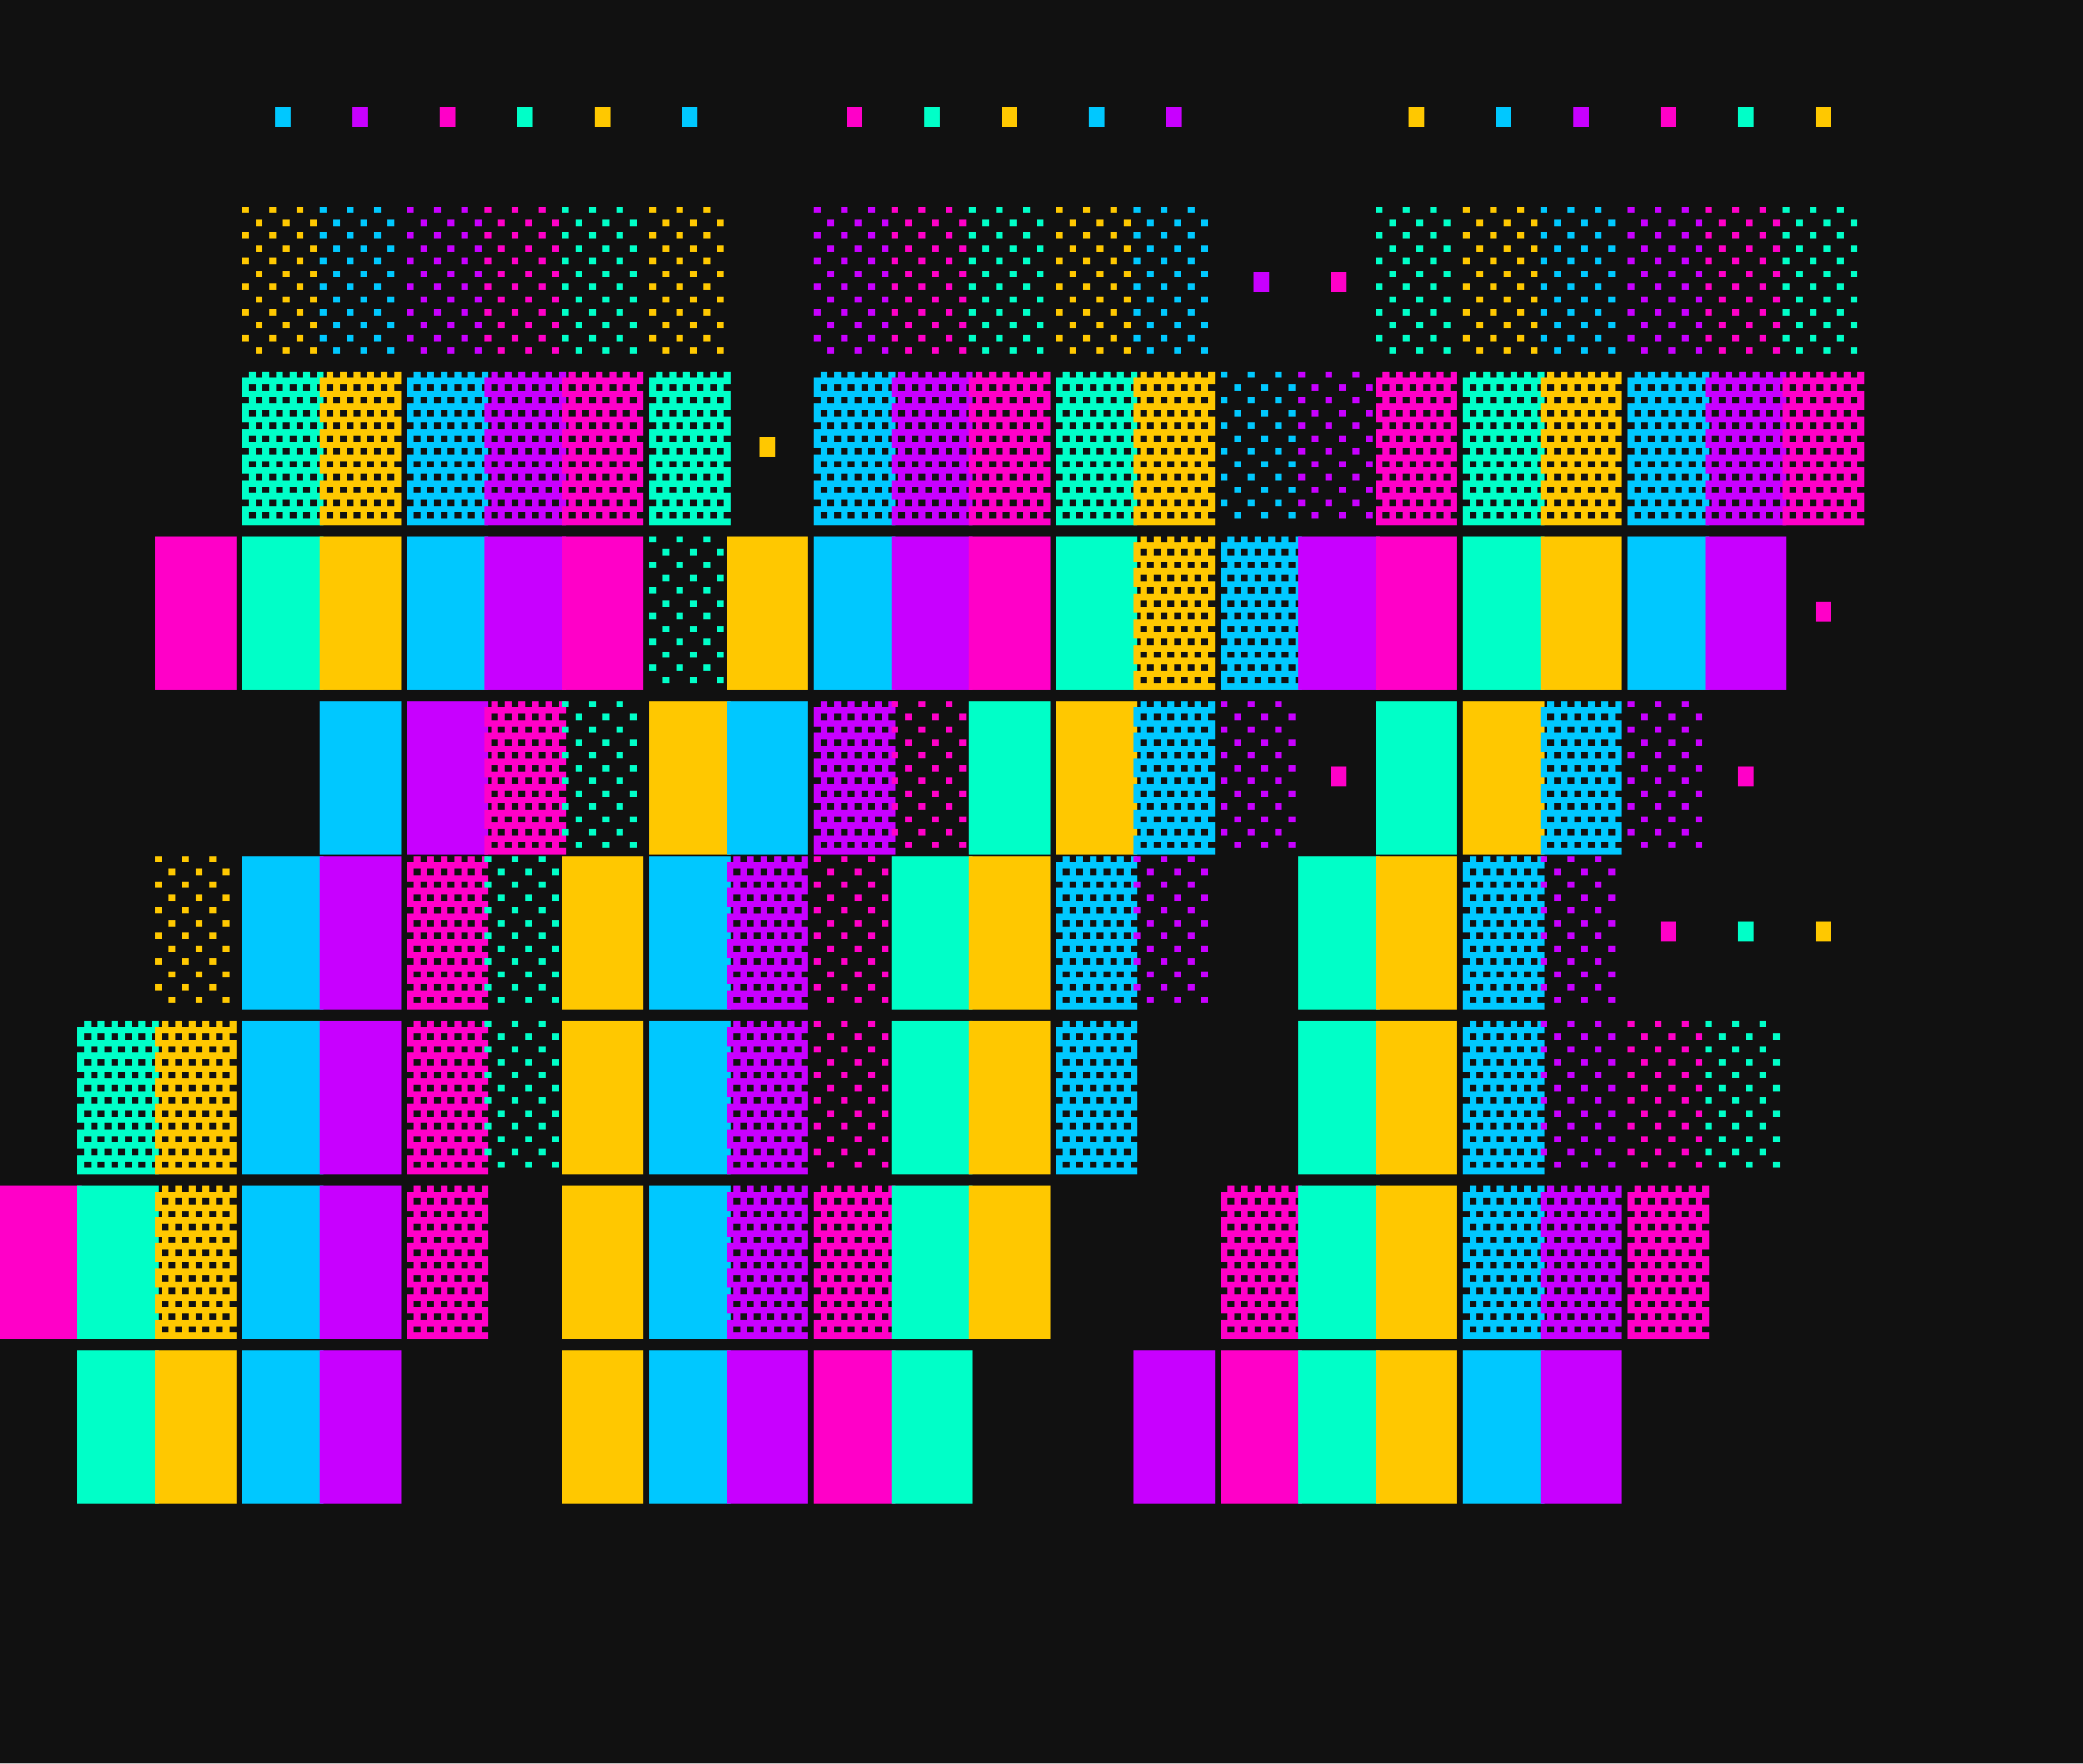
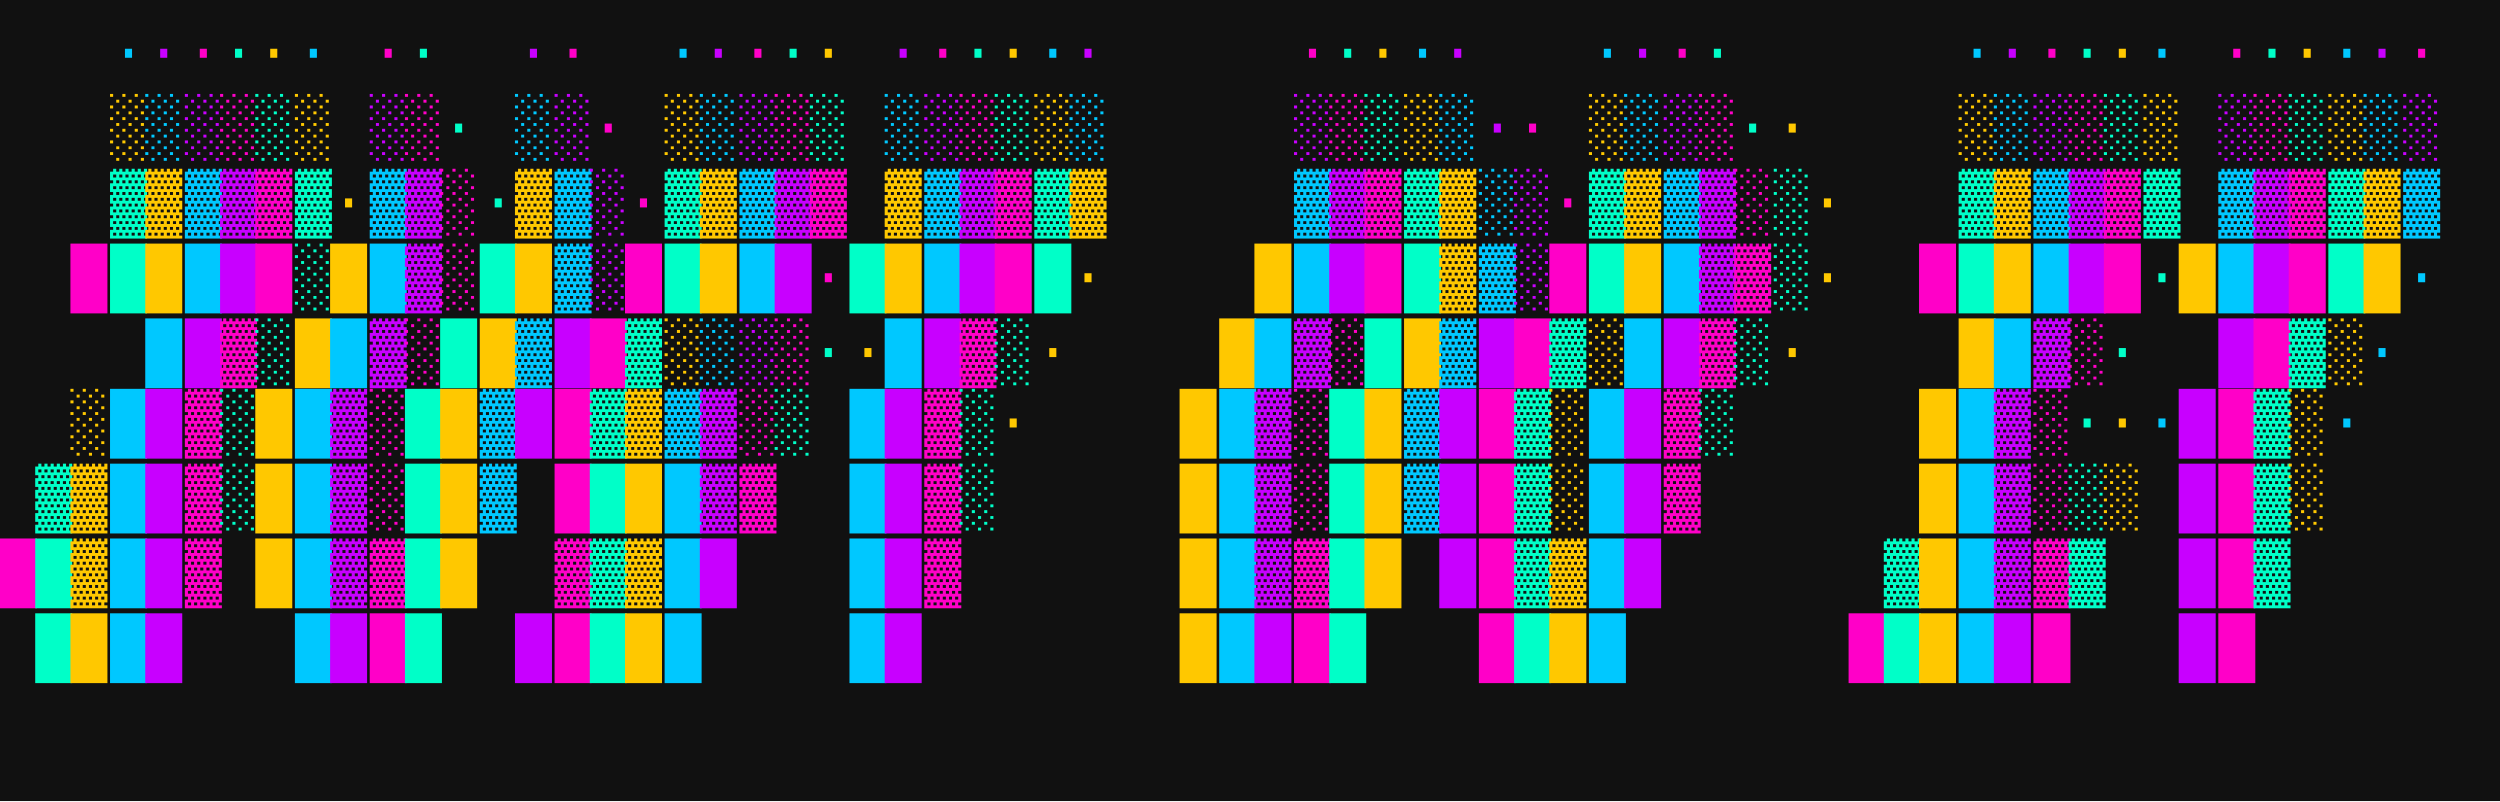
- <svg xmlns="http://www.w3.org/2000/svg" width="215" height="182">
-   <rect width="215" height="182" fill="#111111" />
+ <svg xmlns="http://www.w3.org/2000/svg" width="568" height="182">
+   <rect width="568" height="182" fill="#111111" />
  <text x="25" y="16" fill="#00c8ff" font-size="14" font-family="Courier New, Courier, monospace">·</text>
  <text x="33" y="16" fill="#c800ff" font-size="14" font-family="Courier New, Courier, monospace">·</text>
  <text x="42" y="16" fill="#ff00c8" font-size="14" font-family="Courier New, Courier, monospace">·</text>
  <text x="50" y="16" fill="#00ffc8" font-size="14" font-family="Courier New, Courier, monospace">·</text>
  <text x="58" y="16" fill="#ffc800" font-size="14" font-family="Courier New, Courier, monospace">·</text>
  <text x="67" y="16" fill="#00c8ff" font-size="14" font-family="Courier New, Courier, monospace">·</text>
  <text x="84" y="16" fill="#ff00c8" font-size="14" font-family="Courier New, Courier, monospace">·</text>
  <text x="92" y="16" fill="#00ffc8" font-size="14" font-family="Courier New, Courier, monospace">·</text>
-   <text x="100" y="16" fill="#ffc800" font-size="14" font-family="Courier New, Courier, monospace">·</text>
-   <text x="109" y="16" fill="#00c8ff" font-size="14" font-family="Courier New, Courier, monospace">·</text>
  <text x="117" y="16" fill="#c800ff" font-size="14" font-family="Courier New, Courier, monospace">·</text>
-   <text x="142" y="16" fill="#ffc800" font-size="14" font-family="Courier New, Courier, monospace">·</text>
+   <text x="126" y="16" fill="#ff00c8" font-size="14" font-family="Courier New, Courier, monospace">·</text>
  <text x="151" y="16" fill="#00c8ff" font-size="14" font-family="Courier New, Courier, monospace">·</text>
  <text x="159" y="16" fill="#c800ff" font-size="14" font-family="Courier New, Courier, monospace">·</text>
  <text x="168" y="16" fill="#ff00c8" font-size="14" font-family="Courier New, Courier, monospace">·</text>
  <text x="176" y="16" fill="#00ffc8" font-size="14" font-family="Courier New, Courier, monospace">·</text>
  <text x="184" y="16" fill="#ffc800" font-size="14" font-family="Courier New, Courier, monospace">·</text>
+   <text x="201" y="16" fill="#c800ff" font-size="14" font-family="Courier New, Courier, monospace">·</text>
+   <text x="210" y="16" fill="#ff00c8" font-size="14" font-family="Courier New, Courier, monospace">·</text>
+   <text x="218" y="16" fill="#00ffc8" font-size="14" font-family="Courier New, Courier, monospace">·</text>
+   <text x="226" y="16" fill="#ffc800" font-size="14" font-family="Courier New, Courier, monospace">·</text>
+   <text x="235" y="16" fill="#00c8ff" font-size="14" font-family="Courier New, Courier, monospace">·</text>
+   <text x="243" y="16" fill="#c800ff" font-size="14" font-family="Courier New, Courier, monospace">·</text>
+   <text x="294" y="16" fill="#ff00c8" font-size="14" font-family="Courier New, Courier, monospace">·</text>
+   <text x="302" y="16" fill="#00ffc8" font-size="14" font-family="Courier New, Courier, monospace">·</text>
+   <text x="310" y="16" fill="#ffc800" font-size="14" font-family="Courier New, Courier, monospace">·</text>
+   <text x="319" y="16" fill="#00c8ff" font-size="14" font-family="Courier New, Courier, monospace">·</text>
+   <text x="327" y="16" fill="#c800ff" font-size="14" font-family="Courier New, Courier, monospace">·</text>
+   <text x="361" y="16" fill="#00c8ff" font-size="14" font-family="Courier New, Courier, monospace">·</text>
+   <text x="369" y="16" fill="#c800ff" font-size="14" font-family="Courier New, Courier, monospace">·</text>
+   <text x="378" y="16" fill="#ff00c8" font-size="14" font-family="Courier New, Courier, monospace">·</text>
+   <text x="386" y="16" fill="#00ffc8" font-size="14" font-family="Courier New, Courier, monospace">·</text>
+   <text x="445" y="16" fill="#00c8ff" font-size="14" font-family="Courier New, Courier, monospace">·</text>
+   <text x="453" y="16" fill="#c800ff" font-size="14" font-family="Courier New, Courier, monospace">·</text>
+   <text x="462" y="16" fill="#ff00c8" font-size="14" font-family="Courier New, Courier, monospace">·</text>
+   <text x="470" y="16" fill="#00ffc8" font-size="14" font-family="Courier New, Courier, monospace">·</text>
+   <text x="478" y="16" fill="#ffc800" font-size="14" font-family="Courier New, Courier, monospace">·</text>
+   <text x="487" y="16" fill="#00c8ff" font-size="14" font-family="Courier New, Courier, monospace">·</text>
+   <text x="504" y="16" fill="#ff00c8" font-size="14" font-family="Courier New, Courier, monospace">·</text>
+   <text x="512" y="16" fill="#00ffc8" font-size="14" font-family="Courier New, Courier, monospace">·</text>
+   <text x="520" y="16" fill="#ffc800" font-size="14" font-family="Courier New, Courier, monospace">·</text>
+   <text x="529" y="16" fill="#00c8ff" font-size="14" font-family="Courier New, Courier, monospace">·</text>
+   <text x="537" y="16" fill="#c800ff" font-size="14" font-family="Courier New, Courier, monospace">·</text>
+   <text x="546" y="16" fill="#ff00c8" font-size="14" font-family="Courier New, Courier, monospace">·</text>
  <text x="25" y="33" fill="#ffc800" font-size="14" font-family="Courier New, Courier, monospace">░</text>
  <text x="33" y="33" fill="#00c8ff" font-size="14" font-family="Courier New, Courier, monospace">░</text>
  <text x="42" y="33" fill="#c800ff" font-size="14" font-family="Courier New, Courier, monospace">░</text>
  <text x="50" y="33" fill="#ff00c8" font-size="14" font-family="Courier New, Courier, monospace">░</text>
  <text x="58" y="33" fill="#00ffc8" font-size="14" font-family="Courier New, Courier, monospace">░</text>
  <text x="67" y="33" fill="#ffc800" font-size="14" font-family="Courier New, Courier, monospace">░</text>
  <text x="84" y="33" fill="#c800ff" font-size="14" font-family="Courier New, Courier, monospace">░</text>
  <text x="92" y="33" fill="#ff00c8" font-size="14" font-family="Courier New, Courier, monospace">░</text>
-   <text x="100" y="33" fill="#00ffc8" font-size="14" font-family="Courier New, Courier, monospace">░</text>
-   <text x="109" y="33" fill="#ffc800" font-size="14" font-family="Courier New, Courier, monospace">░</text>
+   <text x="100" y="33" fill="#00ffc8" font-size="14" font-family="Courier New, Courier, monospace">·</text>
  <text x="117" y="33" fill="#00c8ff" font-size="14" font-family="Courier New, Courier, monospace">░</text>
-   <text x="126" y="33" fill="#c800ff" font-size="14" font-family="Courier New, Courier, monospace">·</text>
+   <text x="126" y="33" fill="#c800ff" font-size="14" font-family="Courier New, Courier, monospace">░</text>
  <text x="134" y="33" fill="#ff00c8" font-size="14" font-family="Courier New, Courier, monospace">·</text>
-   <text x="142" y="33" fill="#00ffc8" font-size="14" font-family="Courier New, Courier, monospace">░</text>
  <text x="151" y="33" fill="#ffc800" font-size="14" font-family="Courier New, Courier, monospace">░</text>
  <text x="159" y="33" fill="#00c8ff" font-size="14" font-family="Courier New, Courier, monospace">░</text>
  <text x="168" y="33" fill="#c800ff" font-size="14" font-family="Courier New, Courier, monospace">░</text>
  <text x="176" y="33" fill="#ff00c8" font-size="14" font-family="Courier New, Courier, monospace">░</text>
  <text x="184" y="33" fill="#00ffc8" font-size="14" font-family="Courier New, Courier, monospace">░</text>
+   <text x="201" y="33" fill="#00c8ff" font-size="14" font-family="Courier New, Courier, monospace">░</text>
+   <text x="210" y="33" fill="#c800ff" font-size="14" font-family="Courier New, Courier, monospace">░</text>
+   <text x="218" y="33" fill="#ff00c8" font-size="14" font-family="Courier New, Courier, monospace">░</text>
+   <text x="226" y="33" fill="#00ffc8" font-size="14" font-family="Courier New, Courier, monospace">░</text>
+   <text x="235" y="33" fill="#ffc800" font-size="14" font-family="Courier New, Courier, monospace">░</text>
+   <text x="243" y="33" fill="#00c8ff" font-size="14" font-family="Courier New, Courier, monospace">░</text>
+   <text x="294" y="33" fill="#c800ff" font-size="14" font-family="Courier New, Courier, monospace">░</text>
+   <text x="302" y="33" fill="#ff00c8" font-size="14" font-family="Courier New, Courier, monospace">░</text>
+   <text x="310" y="33" fill="#00ffc8" font-size="14" font-family="Courier New, Courier, monospace">░</text>
+   <text x="319" y="33" fill="#ffc800" font-size="14" font-family="Courier New, Courier, monospace">░</text>
+   <text x="327" y="33" fill="#00c8ff" font-size="14" font-family="Courier New, Courier, monospace">░</text>
+   <text x="336" y="33" fill="#c800ff" font-size="14" font-family="Courier New, Courier, monospace">·</text>
+   <text x="344" y="33" fill="#ff00c8" font-size="14" font-family="Courier New, Courier, monospace">·</text>
+   <text x="361" y="33" fill="#ffc800" font-size="14" font-family="Courier New, Courier, monospace">░</text>
+   <text x="369" y="33" fill="#00c8ff" font-size="14" font-family="Courier New, Courier, monospace">░</text>
+   <text x="378" y="33" fill="#c800ff" font-size="14" font-family="Courier New, Courier, monospace">░</text>
+   <text x="386" y="33" fill="#ff00c8" font-size="14" font-family="Courier New, Courier, monospace">░</text>
+   <text x="394" y="33" fill="#00ffc8" font-size="14" font-family="Courier New, Courier, monospace">·</text>
+   <text x="403" y="33" fill="#ffc800" font-size="14" font-family="Courier New, Courier, monospace">·</text>
+   <text x="445" y="33" fill="#ffc800" font-size="14" font-family="Courier New, Courier, monospace">░</text>
+   <text x="453" y="33" fill="#00c8ff" font-size="14" font-family="Courier New, Courier, monospace">░</text>
+   <text x="462" y="33" fill="#c800ff" font-size="14" font-family="Courier New, Courier, monospace">░</text>
+   <text x="470" y="33" fill="#ff00c8" font-size="14" font-family="Courier New, Courier, monospace">░</text>
+   <text x="478" y="33" fill="#00ffc8" font-size="14" font-family="Courier New, Courier, monospace">░</text>
+   <text x="487" y="33" fill="#ffc800" font-size="14" font-family="Courier New, Courier, monospace">░</text>
+   <text x="504" y="33" fill="#c800ff" font-size="14" font-family="Courier New, Courier, monospace">░</text>
+   <text x="512" y="33" fill="#ff00c8" font-size="14" font-family="Courier New, Courier, monospace">░</text>
+   <text x="520" y="33" fill="#00ffc8" font-size="14" font-family="Courier New, Courier, monospace">░</text>
+   <text x="529" y="33" fill="#ffc800" font-size="14" font-family="Courier New, Courier, monospace">░</text>
+   <text x="537" y="33" fill="#00c8ff" font-size="14" font-family="Courier New, Courier, monospace">░</text>
+   <text x="546" y="33" fill="#c800ff" font-size="14" font-family="Courier New, Courier, monospace">░</text>
  <text x="25" y="50" fill="#00ffc8" font-size="14" font-family="Courier New, Courier, monospace">▓</text>
  <text x="33" y="50" fill="#ffc800" font-size="14" font-family="Courier New, Courier, monospace">▓</text>
  <text x="42" y="50" fill="#00c8ff" font-size="14" font-family="Courier New, Courier, monospace">▓</text>
  <text x="50" y="50" fill="#c800ff" font-size="14" font-family="Courier New, Courier, monospace">▓</text>
  <text x="58" y="50" fill="#ff00c8" font-size="14" font-family="Courier New, Courier, monospace">▓</text>
  <text x="67" y="50" fill="#00ffc8" font-size="14" font-family="Courier New, Courier, monospace">▓</text>
  <text x="75" y="50" fill="#ffc800" font-size="14" font-family="Courier New, Courier, monospace">·</text>
  <text x="84" y="50" fill="#00c8ff" font-size="14" font-family="Courier New, Courier, monospace">▓</text>
  <text x="92" y="50" fill="#c800ff" font-size="14" font-family="Courier New, Courier, monospace">▓</text>
-   <text x="100" y="50" fill="#ff00c8" font-size="14" font-family="Courier New, Courier, monospace">▓</text>
-   <text x="109" y="50" fill="#00ffc8" font-size="14" font-family="Courier New, Courier, monospace">▓</text>
+   <text x="100" y="50" fill="#ff00c8" font-size="14" font-family="Courier New, Courier, monospace">░</text>
+   <text x="109" y="50" fill="#00ffc8" font-size="14" font-family="Courier New, Courier, monospace">·</text>
  <text x="117" y="50" fill="#ffc800" font-size="14" font-family="Courier New, Courier, monospace">▓</text>
-   <text x="126" y="50" fill="#00c8ff" font-size="14" font-family="Courier New, Courier, monospace">░</text>
+   <text x="126" y="50" fill="#00c8ff" font-size="14" font-family="Courier New, Courier, monospace">▓</text>
  <text x="134" y="50" fill="#c800ff" font-size="14" font-family="Courier New, Courier, monospace">░</text>
-   <text x="142" y="50" fill="#ff00c8" font-size="14" font-family="Courier New, Courier, monospace">▓</text>
+   <text x="142" y="50" fill="#ff00c8" font-size="14" font-family="Courier New, Courier, monospace">·</text>
  <text x="151" y="50" fill="#00ffc8" font-size="14" font-family="Courier New, Courier, monospace">▓</text>
  <text x="159" y="50" fill="#ffc800" font-size="14" font-family="Courier New, Courier, monospace">▓</text>
  <text x="168" y="50" fill="#00c8ff" font-size="14" font-family="Courier New, Courier, monospace">▓</text>
  <text x="176" y="50" fill="#c800ff" font-size="14" font-family="Courier New, Courier, monospace">▓</text>
  <text x="184" y="50" fill="#ff00c8" font-size="14" font-family="Courier New, Courier, monospace">▓</text>
+   <text x="201" y="50" fill="#ffc800" font-size="14" font-family="Courier New, Courier, monospace">▓</text>
+   <text x="210" y="50" fill="#00c8ff" font-size="14" font-family="Courier New, Courier, monospace">▓</text>
+   <text x="218" y="50" fill="#c800ff" font-size="14" font-family="Courier New, Courier, monospace">▓</text>
+   <text x="226" y="50" fill="#ff00c8" font-size="14" font-family="Courier New, Courier, monospace">▓</text>
+   <text x="235" y="50" fill="#00ffc8" font-size="14" font-family="Courier New, Courier, monospace">▓</text>
+   <text x="243" y="50" fill="#ffc800" font-size="14" font-family="Courier New, Courier, monospace">▓</text>
+   <text x="294" y="50" fill="#00c8ff" font-size="14" font-family="Courier New, Courier, monospace">▓</text>
+   <text x="302" y="50" fill="#c800ff" font-size="14" font-family="Courier New, Courier, monospace">▓</text>
+   <text x="310" y="50" fill="#ff00c8" font-size="14" font-family="Courier New, Courier, monospace">▓</text>
+   <text x="319" y="50" fill="#00ffc8" font-size="14" font-family="Courier New, Courier, monospace">▓</text>
+   <text x="327" y="50" fill="#ffc800" font-size="14" font-family="Courier New, Courier, monospace">▓</text>
+   <text x="336" y="50" fill="#00c8ff" font-size="14" font-family="Courier New, Courier, monospace">░</text>
+   <text x="344" y="50" fill="#c800ff" font-size="14" font-family="Courier New, Courier, monospace">░</text>
+   <text x="352" y="50" fill="#ff00c8" font-size="14" font-family="Courier New, Courier, monospace">·</text>
+   <text x="361" y="50" fill="#00ffc8" font-size="14" font-family="Courier New, Courier, monospace">▓</text>
+   <text x="369" y="50" fill="#ffc800" font-size="14" font-family="Courier New, Courier, monospace">▓</text>
+   <text x="378" y="50" fill="#00c8ff" font-size="14" font-family="Courier New, Courier, monospace">▓</text>
+   <text x="386" y="50" fill="#c800ff" font-size="14" font-family="Courier New, Courier, monospace">▓</text>
+   <text x="394" y="50" fill="#ff00c8" font-size="14" font-family="Courier New, Courier, monospace">░</text>
+   <text x="403" y="50" fill="#00ffc8" font-size="14" font-family="Courier New, Courier, monospace">░</text>
+   <text x="411" y="50" fill="#ffc800" font-size="14" font-family="Courier New, Courier, monospace">·</text>
+   <text x="445" y="50" fill="#00ffc8" font-size="14" font-family="Courier New, Courier, monospace">▓</text>
+   <text x="453" y="50" fill="#ffc800" font-size="14" font-family="Courier New, Courier, monospace">▓</text>
+   <text x="462" y="50" fill="#00c8ff" font-size="14" font-family="Courier New, Courier, monospace">▓</text>
+   <text x="470" y="50" fill="#c800ff" font-size="14" font-family="Courier New, Courier, monospace">▓</text>
+   <text x="478" y="50" fill="#ff00c8" font-size="14" font-family="Courier New, Courier, monospace">▓</text>
+   <text x="487" y="50" fill="#00ffc8" font-size="14" font-family="Courier New, Courier, monospace">▓</text>
+   <text x="504" y="50" fill="#00c8ff" font-size="14" font-family="Courier New, Courier, monospace">▓</text>
+   <text x="512" y="50" fill="#c800ff" font-size="14" font-family="Courier New, Courier, monospace">▓</text>
+   <text x="520" y="50" fill="#ff00c8" font-size="14" font-family="Courier New, Courier, monospace">▓</text>
+   <text x="529" y="50" fill="#00ffc8" font-size="14" font-family="Courier New, Courier, monospace">▓</text>
+   <text x="537" y="50" fill="#ffc800" font-size="14" font-family="Courier New, Courier, monospace">▓</text>
+   <text x="546" y="50" fill="#00c8ff" font-size="14" font-family="Courier New, Courier, monospace">▓</text>
  <text x="16" y="67" fill="#ff00c8" font-size="14" font-family="Courier New, Courier, monospace">█</text>
  <text x="25" y="67" fill="#00ffc8" font-size="14" font-family="Courier New, Courier, monospace">█</text>
  <text x="33" y="67" fill="#ffc800" font-size="14" font-family="Courier New, Courier, monospace">█</text>
  <text x="42" y="67" fill="#00c8ff" font-size="14" font-family="Courier New, Courier, monospace">█</text>
  <text x="50" y="67" fill="#c800ff" font-size="14" font-family="Courier New, Courier, monospace">█</text>
  <text x="58" y="67" fill="#ff00c8" font-size="14" font-family="Courier New, Courier, monospace">█</text>
  <text x="67" y="67" fill="#00ffc8" font-size="14" font-family="Courier New, Courier, monospace">░</text>
  <text x="75" y="67" fill="#ffc800" font-size="14" font-family="Courier New, Courier, monospace">█</text>
  <text x="84" y="67" fill="#00c8ff" font-size="14" font-family="Courier New, Courier, monospace">█</text>
-   <text x="92" y="67" fill="#c800ff" font-size="14" font-family="Courier New, Courier, monospace">█</text>
-   <text x="100" y="67" fill="#ff00c8" font-size="14" font-family="Courier New, Courier, monospace">█</text>
+   <text x="92" y="67" fill="#c800ff" font-size="14" font-family="Courier New, Courier, monospace">▓</text>
+   <text x="100" y="67" fill="#ff00c8" font-size="14" font-family="Courier New, Courier, monospace">░</text>
  <text x="109" y="67" fill="#00ffc8" font-size="14" font-family="Courier New, Courier, monospace">█</text>
-   <text x="117" y="67" fill="#ffc800" font-size="14" font-family="Courier New, Courier, monospace">▓</text>
+   <text x="117" y="67" fill="#ffc800" font-size="14" font-family="Courier New, Courier, monospace">█</text>
  <text x="126" y="67" fill="#00c8ff" font-size="14" font-family="Courier New, Courier, monospace">▓</text>
-   <text x="134" y="67" fill="#c800ff" font-size="14" font-family="Courier New, Courier, monospace">█</text>
+   <text x="134" y="67" fill="#c800ff" font-size="14" font-family="Courier New, Courier, monospace">░</text>
  <text x="142" y="67" fill="#ff00c8" font-size="14" font-family="Courier New, Courier, monospace">█</text>
  <text x="151" y="67" fill="#00ffc8" font-size="14" font-family="Courier New, Courier, monospace">█</text>
  <text x="159" y="67" fill="#ffc800" font-size="14" font-family="Courier New, Courier, monospace">█</text>
  <text x="168" y="67" fill="#00c8ff" font-size="14" font-family="Courier New, Courier, monospace">█</text>
  <text x="176" y="67" fill="#c800ff" font-size="14" font-family="Courier New, Courier, monospace">█</text>
  <text x="184" y="67" fill="#ff00c8" font-size="14" font-family="Courier New, Courier, monospace">·</text>
+   <text x="193" y="67" fill="#00ffc8" font-size="14" font-family="Courier New, Courier, monospace">█</text>
+   <text x="201" y="67" fill="#ffc800" font-size="14" font-family="Courier New, Courier, monospace">█</text>
+   <text x="210" y="67" fill="#00c8ff" font-size="14" font-family="Courier New, Courier, monospace">█</text>
+   <text x="218" y="67" fill="#c800ff" font-size="14" font-family="Courier New, Courier, monospace">█</text>
+   <text x="226" y="67" fill="#ff00c8" font-size="14" font-family="Courier New, Courier, monospace">█</text>
+   <text x="235" y="67" fill="#00ffc8" font-size="14" font-family="Courier New, Courier, monospace">█</text>
+   <text x="243" y="67" fill="#ffc800" font-size="14" font-family="Courier New, Courier, monospace">·</text>
+   <text x="285" y="67" fill="#ffc800" font-size="14" font-family="Courier New, Courier, monospace">█</text>
+   <text x="294" y="67" fill="#00c8ff" font-size="14" font-family="Courier New, Courier, monospace">█</text>
+   <text x="302" y="67" fill="#c800ff" font-size="14" font-family="Courier New, Courier, monospace">█</text>
+   <text x="310" y="67" fill="#ff00c8" font-size="14" font-family="Courier New, Courier, monospace">█</text>
+   <text x="319" y="67" fill="#00ffc8" font-size="14" font-family="Courier New, Courier, monospace">█</text>
+   <text x="327" y="67" fill="#ffc800" font-size="14" font-family="Courier New, Courier, monospace">▓</text>
+   <text x="336" y="67" fill="#00c8ff" font-size="14" font-family="Courier New, Courier, monospace">▓</text>
+   <text x="344" y="67" fill="#c800ff" font-size="14" font-family="Courier New, Courier, monospace">░</text>
+   <text x="352" y="67" fill="#ff00c8" font-size="14" font-family="Courier New, Courier, monospace">█</text>
+   <text x="361" y="67" fill="#00ffc8" font-size="14" font-family="Courier New, Courier, monospace">█</text>
+   <text x="369" y="67" fill="#ffc800" font-size="14" font-family="Courier New, Courier, monospace">█</text>
+   <text x="378" y="67" fill="#00c8ff" font-size="14" font-family="Courier New, Courier, monospace">█</text>
+   <text x="386" y="67" fill="#c800ff" font-size="14" font-family="Courier New, Courier, monospace">▓</text>
+   <text x="394" y="67" fill="#ff00c8" font-size="14" font-family="Courier New, Courier, monospace">▓</text>
+   <text x="403" y="67" fill="#00ffc8" font-size="14" font-family="Courier New, Courier, monospace">░</text>
+   <text x="411" y="67" fill="#ffc800" font-size="14" font-family="Courier New, Courier, monospace">·</text>
+   <text x="436" y="67" fill="#ff00c8" font-size="14" font-family="Courier New, Courier, monospace">█</text>
+   <text x="445" y="67" fill="#00ffc8" font-size="14" font-family="Courier New, Courier, monospace">█</text>
+   <text x="453" y="67" fill="#ffc800" font-size="14" font-family="Courier New, Courier, monospace">█</text>
+   <text x="462" y="67" fill="#00c8ff" font-size="14" font-family="Courier New, Courier, monospace">█</text>
+   <text x="470" y="67" fill="#c800ff" font-size="14" font-family="Courier New, Courier, monospace">█</text>
+   <text x="478" y="67" fill="#ff00c8" font-size="14" font-family="Courier New, Courier, monospace">█</text>
+   <text x="487" y="67" fill="#00ffc8" font-size="14" font-family="Courier New, Courier, monospace">·</text>
+   <text x="495" y="67" fill="#ffc800" font-size="14" font-family="Courier New, Courier, monospace">█</text>
+   <text x="504" y="67" fill="#00c8ff" font-size="14" font-family="Courier New, Courier, monospace">█</text>
+   <text x="512" y="67" fill="#c800ff" font-size="14" font-family="Courier New, Courier, monospace">█</text>
+   <text x="520" y="67" fill="#ff00c8" font-size="14" font-family="Courier New, Courier, monospace">█</text>
+   <text x="529" y="67" fill="#00ffc8" font-size="14" font-family="Courier New, Courier, monospace">█</text>
+   <text x="537" y="67" fill="#ffc800" font-size="14" font-family="Courier New, Courier, monospace">█</text>
+   <text x="546" y="67" fill="#00c8ff" font-size="14" font-family="Courier New, Courier, monospace">·</text>
  <text x="33" y="84" fill="#00c8ff" font-size="14" font-family="Courier New, Courier, monospace">█</text>
  <text x="42" y="84" fill="#c800ff" font-size="14" font-family="Courier New, Courier, monospace">█</text>
  <text x="50" y="84" fill="#ff00c8" font-size="14" font-family="Courier New, Courier, monospace">▓</text>
  <text x="58" y="84" fill="#00ffc8" font-size="14" font-family="Courier New, Courier, monospace">░</text>
  <text x="67" y="84" fill="#ffc800" font-size="14" font-family="Courier New, Courier, monospace">█</text>
  <text x="75" y="84" fill="#00c8ff" font-size="14" font-family="Courier New, Courier, monospace">█</text>
  <text x="84" y="84" fill="#c800ff" font-size="14" font-family="Courier New, Courier, monospace">▓</text>
  <text x="92" y="84" fill="#ff00c8" font-size="14" font-family="Courier New, Courier, monospace">░</text>
  <text x="100" y="84" fill="#00ffc8" font-size="14" font-family="Courier New, Courier, monospace">█</text>
  <text x="109" y="84" fill="#ffc800" font-size="14" font-family="Courier New, Courier, monospace">█</text>
  <text x="117" y="84" fill="#00c8ff" font-size="14" font-family="Courier New, Courier, monospace">▓</text>
-   <text x="126" y="84" fill="#c800ff" font-size="14" font-family="Courier New, Courier, monospace">░</text>
-   <text x="134" y="84" fill="#ff00c8" font-size="14" font-family="Courier New, Courier, monospace">·</text>
-   <text x="142" y="84" fill="#00ffc8" font-size="14" font-family="Courier New, Courier, monospace">█</text>
-   <text x="151" y="84" fill="#ffc800" font-size="14" font-family="Courier New, Courier, monospace">█</text>
-   <text x="159" y="84" fill="#00c8ff" font-size="14" font-family="Courier New, Courier, monospace">▓</text>
+   <text x="126" y="84" fill="#c800ff" font-size="14" font-family="Courier New, Courier, monospace">█</text>
+   <text x="134" y="84" fill="#ff00c8" font-size="14" font-family="Courier New, Courier, monospace">█</text>
+   <text x="142" y="84" fill="#00ffc8" font-size="14" font-family="Courier New, Courier, monospace">▓</text>
+   <text x="151" y="84" fill="#ffc800" font-size="14" font-family="Courier New, Courier, monospace">░</text>
+   <text x="159" y="84" fill="#00c8ff" font-size="14" font-family="Courier New, Courier, monospace">░</text>
  <text x="168" y="84" fill="#c800ff" font-size="14" font-family="Courier New, Courier, monospace">░</text>
-   <text x="176" y="84" fill="#ff00c8" font-size="14" font-family="Courier New, Courier, monospace">·</text>
+   <text x="176" y="84" fill="#ff00c8" font-size="14" font-family="Courier New, Courier, monospace">░</text>
+   <text x="184" y="84" fill="#00ffc8" font-size="14" font-family="Courier New, Courier, monospace">·</text>
+   <text x="193" y="84" fill="#ffc800" font-size="14" font-family="Courier New, Courier, monospace">·</text>
+   <text x="201" y="84" fill="#00c8ff" font-size="14" font-family="Courier New, Courier, monospace">█</text>
+   <text x="210" y="84" fill="#c800ff" font-size="14" font-family="Courier New, Courier, monospace">█</text>
+   <text x="218" y="84" fill="#ff00c8" font-size="14" font-family="Courier New, Courier, monospace">▓</text>
+   <text x="226" y="84" fill="#00ffc8" font-size="14" font-family="Courier New, Courier, monospace">░</text>
+   <text x="235" y="84" fill="#ffc800" font-size="14" font-family="Courier New, Courier, monospace">·</text>
+   <text x="277" y="84" fill="#ffc800" font-size="14" font-family="Courier New, Courier, monospace">█</text>
+   <text x="285" y="84" fill="#00c8ff" font-size="14" font-family="Courier New, Courier, monospace">█</text>
+   <text x="294" y="84" fill="#c800ff" font-size="14" font-family="Courier New, Courier, monospace">▓</text>
+   <text x="302" y="84" fill="#ff00c8" font-size="14" font-family="Courier New, Courier, monospace">░</text>
+   <text x="310" y="84" fill="#00ffc8" font-size="14" font-family="Courier New, Courier, monospace">█</text>
+   <text x="319" y="84" fill="#ffc800" font-size="14" font-family="Courier New, Courier, monospace">█</text>
+   <text x="327" y="84" fill="#00c8ff" font-size="14" font-family="Courier New, Courier, monospace">▓</text>
+   <text x="336" y="84" fill="#c800ff" font-size="14" font-family="Courier New, Courier, monospace">█</text>
+   <text x="344" y="84" fill="#ff00c8" font-size="14" font-family="Courier New, Courier, monospace">█</text>
+   <text x="352" y="84" fill="#00ffc8" font-size="14" font-family="Courier New, Courier, monospace">▓</text>
+   <text x="361" y="84" fill="#ffc800" font-size="14" font-family="Courier New, Courier, monospace">░</text>
+   <text x="369" y="84" fill="#00c8ff" font-size="14" font-family="Courier New, Courier, monospace">█</text>
+   <text x="378" y="84" fill="#c800ff" font-size="14" font-family="Courier New, Courier, monospace">█</text>
+   <text x="386" y="84" fill="#ff00c8" font-size="14" font-family="Courier New, Courier, monospace">▓</text>
+   <text x="394" y="84" fill="#00ffc8" font-size="14" font-family="Courier New, Courier, monospace">░</text>
+   <text x="403" y="84" fill="#ffc800" font-size="14" font-family="Courier New, Courier, monospace">·</text>
+   <text x="445" y="84" fill="#ffc800" font-size="14" font-family="Courier New, Courier, monospace">█</text>
+   <text x="453" y="84" fill="#00c8ff" font-size="14" font-family="Courier New, Courier, monospace">█</text>
+   <text x="462" y="84" fill="#c800ff" font-size="14" font-family="Courier New, Courier, monospace">▓</text>
+   <text x="470" y="84" fill="#ff00c8" font-size="14" font-family="Courier New, Courier, monospace">░</text>
+   <text x="478" y="84" fill="#00ffc8" font-size="14" font-family="Courier New, Courier, monospace">·</text>
+   <text x="504" y="84" fill="#c800ff" font-size="14" font-family="Courier New, Courier, monospace">█</text>
+   <text x="512" y="84" fill="#ff00c8" font-size="14" font-family="Courier New, Courier, monospace">█</text>
+   <text x="520" y="84" fill="#00ffc8" font-size="14" font-family="Courier New, Courier, monospace">▓</text>
+   <text x="529" y="84" fill="#ffc800" font-size="14" font-family="Courier New, Courier, monospace">░</text>
+   <text x="537" y="84" fill="#00c8ff" font-size="14" font-family="Courier New, Courier, monospace">·</text>
  <text x="16" y="100" fill="#ffc800" font-size="14" font-family="Courier New, Courier, monospace">░</text>
  <text x="25" y="100" fill="#00c8ff" font-size="14" font-family="Courier New, Courier, monospace">█</text>
  <text x="33" y="100" fill="#c800ff" font-size="14" font-family="Courier New, Courier, monospace">█</text>
  <text x="42" y="100" fill="#ff00c8" font-size="14" font-family="Courier New, Courier, monospace">▓</text>
  <text x="50" y="100" fill="#00ffc8" font-size="14" font-family="Courier New, Courier, monospace">░</text>
  <text x="58" y="100" fill="#ffc800" font-size="14" font-family="Courier New, Courier, monospace">█</text>
  <text x="67" y="100" fill="#00c8ff" font-size="14" font-family="Courier New, Courier, monospace">█</text>
  <text x="75" y="100" fill="#c800ff" font-size="14" font-family="Courier New, Courier, monospace">▓</text>
  <text x="84" y="100" fill="#ff00c8" font-size="14" font-family="Courier New, Courier, monospace">░</text>
  <text x="92" y="100" fill="#00ffc8" font-size="14" font-family="Courier New, Courier, monospace">█</text>
  <text x="100" y="100" fill="#ffc800" font-size="14" font-family="Courier New, Courier, monospace">█</text>
  <text x="109" y="100" fill="#00c8ff" font-size="14" font-family="Courier New, Courier, monospace">▓</text>
-   <text x="117" y="100" fill="#c800ff" font-size="14" font-family="Courier New, Courier, monospace">░</text>
-   <text x="134" y="100" fill="#00ffc8" font-size="14" font-family="Courier New, Courier, monospace">█</text>
-   <text x="142" y="100" fill="#ffc800" font-size="14" font-family="Courier New, Courier, monospace">█</text>
+   <text x="117" y="100" fill="#c800ff" font-size="14" font-family="Courier New, Courier, monospace">█</text>
+   <text x="126" y="100" fill="#ff00c8" font-size="14" font-family="Courier New, Courier, monospace">█</text>
+   <text x="134" y="100" fill="#00ffc8" font-size="14" font-family="Courier New, Courier, monospace">▓</text>
+   <text x="142" y="100" fill="#ffc800" font-size="14" font-family="Courier New, Courier, monospace">▓</text>
  <text x="151" y="100" fill="#00c8ff" font-size="14" font-family="Courier New, Courier, monospace">▓</text>
-   <text x="159" y="100" fill="#c800ff" font-size="14" font-family="Courier New, Courier, monospace">░</text>
-   <text x="168" y="100" fill="#ff00c8" font-size="14" font-family="Courier New, Courier, monospace">·</text>
-   <text x="176" y="100" fill="#00ffc8" font-size="14" font-family="Courier New, Courier, monospace">·</text>
-   <text x="184" y="100" fill="#ffc800" font-size="14" font-family="Courier New, Courier, monospace">·</text>
+   <text x="159" y="100" fill="#c800ff" font-size="14" font-family="Courier New, Courier, monospace">▓</text>
+   <text x="168" y="100" fill="#ff00c8" font-size="14" font-family="Courier New, Courier, monospace">░</text>
+   <text x="176" y="100" fill="#00ffc8" font-size="14" font-family="Courier New, Courier, monospace">░</text>
+   <text x="193" y="100" fill="#00c8ff" font-size="14" font-family="Courier New, Courier, monospace">█</text>
+   <text x="201" y="100" fill="#c800ff" font-size="14" font-family="Courier New, Courier, monospace">█</text>
+   <text x="210" y="100" fill="#ff00c8" font-size="14" font-family="Courier New, Courier, monospace">▓</text>
+   <text x="218" y="100" fill="#00ffc8" font-size="14" font-family="Courier New, Courier, monospace">░</text>
+   <text x="226" y="100" fill="#ffc800" font-size="14" font-family="Courier New, Courier, monospace">·</text>
+   <text x="268" y="100" fill="#ffc800" font-size="14" font-family="Courier New, Courier, monospace">█</text>
+   <text x="277" y="100" fill="#00c8ff" font-size="14" font-family="Courier New, Courier, monospace">█</text>
+   <text x="285" y="100" fill="#c800ff" font-size="14" font-family="Courier New, Courier, monospace">▓</text>
+   <text x="294" y="100" fill="#ff00c8" font-size="14" font-family="Courier New, Courier, monospace">░</text>
+   <text x="302" y="100" fill="#00ffc8" font-size="14" font-family="Courier New, Courier, monospace">█</text>
+   <text x="310" y="100" fill="#ffc800" font-size="14" font-family="Courier New, Courier, monospace">█</text>
+   <text x="319" y="100" fill="#00c8ff" font-size="14" font-family="Courier New, Courier, monospace">▓</text>
+   <text x="327" y="100" fill="#c800ff" font-size="14" font-family="Courier New, Courier, monospace">█</text>
+   <text x="336" y="100" fill="#ff00c8" font-size="14" font-family="Courier New, Courier, monospace">█</text>
+   <text x="344" y="100" fill="#00ffc8" font-size="14" font-family="Courier New, Courier, monospace">▓</text>
+   <text x="352" y="100" fill="#ffc800" font-size="14" font-family="Courier New, Courier, monospace">░</text>
+   <text x="361" y="100" fill="#00c8ff" font-size="14" font-family="Courier New, Courier, monospace">█</text>
+   <text x="369" y="100" fill="#c800ff" font-size="14" font-family="Courier New, Courier, monospace">█</text>
+   <text x="378" y="100" fill="#ff00c8" font-size="14" font-family="Courier New, Courier, monospace">▓</text>
+   <text x="386" y="100" fill="#00ffc8" font-size="14" font-family="Courier New, Courier, monospace">░</text>
+   <text x="436" y="100" fill="#ffc800" font-size="14" font-family="Courier New, Courier, monospace">█</text>
+   <text x="445" y="100" fill="#00c8ff" font-size="14" font-family="Courier New, Courier, monospace">█</text>
+   <text x="453" y="100" fill="#c800ff" font-size="14" font-family="Courier New, Courier, monospace">▓</text>
+   <text x="462" y="100" fill="#ff00c8" font-size="14" font-family="Courier New, Courier, monospace">░</text>
+   <text x="470" y="100" fill="#00ffc8" font-size="14" font-family="Courier New, Courier, monospace">·</text>
+   <text x="478" y="100" fill="#ffc800" font-size="14" font-family="Courier New, Courier, monospace">·</text>
+   <text x="487" y="100" fill="#00c8ff" font-size="14" font-family="Courier New, Courier, monospace">·</text>
+   <text x="495" y="100" fill="#c800ff" font-size="14" font-family="Courier New, Courier, monospace">█</text>
+   <text x="504" y="100" fill="#ff00c8" font-size="14" font-family="Courier New, Courier, monospace">█</text>
+   <text x="512" y="100" fill="#00ffc8" font-size="14" font-family="Courier New, Courier, monospace">▓</text>
+   <text x="520" y="100" fill="#ffc800" font-size="14" font-family="Courier New, Courier, monospace">░</text>
+   <text x="529" y="100" fill="#00c8ff" font-size="14" font-family="Courier New, Courier, monospace">·</text>
  <text x="8" y="117" fill="#00ffc8" font-size="14" font-family="Courier New, Courier, monospace">▓</text>
  <text x="16" y="117" fill="#ffc800" font-size="14" font-family="Courier New, Courier, monospace">▓</text>
  <text x="25" y="117" fill="#00c8ff" font-size="14" font-family="Courier New, Courier, monospace">█</text>
  <text x="33" y="117" fill="#c800ff" font-size="14" font-family="Courier New, Courier, monospace">█</text>
  <text x="42" y="117" fill="#ff00c8" font-size="14" font-family="Courier New, Courier, monospace">▓</text>
  <text x="50" y="117" fill="#00ffc8" font-size="14" font-family="Courier New, Courier, monospace">░</text>
  <text x="58" y="117" fill="#ffc800" font-size="14" font-family="Courier New, Courier, monospace">█</text>
  <text x="67" y="117" fill="#00c8ff" font-size="14" font-family="Courier New, Courier, monospace">█</text>
  <text x="75" y="117" fill="#c800ff" font-size="14" font-family="Courier New, Courier, monospace">▓</text>
  <text x="84" y="117" fill="#ff00c8" font-size="14" font-family="Courier New, Courier, monospace">░</text>
  <text x="92" y="117" fill="#00ffc8" font-size="14" font-family="Courier New, Courier, monospace">█</text>
  <text x="100" y="117" fill="#ffc800" font-size="14" font-family="Courier New, Courier, monospace">█</text>
  <text x="109" y="117" fill="#00c8ff" font-size="14" font-family="Courier New, Courier, monospace">▓</text>
+   <text x="126" y="117" fill="#ff00c8" font-size="14" font-family="Courier New, Courier, monospace">█</text>
  <text x="134" y="117" fill="#00ffc8" font-size="14" font-family="Courier New, Courier, monospace">█</text>
  <text x="142" y="117" fill="#ffc800" font-size="14" font-family="Courier New, Courier, monospace">█</text>
-   <text x="151" y="117" fill="#00c8ff" font-size="14" font-family="Courier New, Courier, monospace">▓</text>
-   <text x="159" y="117" fill="#c800ff" font-size="14" font-family="Courier New, Courier, monospace">░</text>
-   <text x="168" y="117" fill="#ff00c8" font-size="14" font-family="Courier New, Courier, monospace">░</text>
-   <text x="176" y="117" fill="#00ffc8" font-size="14" font-family="Courier New, Courier, monospace">░</text>
+   <text x="151" y="117" fill="#00c8ff" font-size="14" font-family="Courier New, Courier, monospace">█</text>
+   <text x="159" y="117" fill="#c800ff" font-size="14" font-family="Courier New, Courier, monospace">▓</text>
+   <text x="168" y="117" fill="#ff00c8" font-size="14" font-family="Courier New, Courier, monospace">▓</text>
+   <text x="193" y="117" fill="#00c8ff" font-size="14" font-family="Courier New, Courier, monospace">█</text>
+   <text x="201" y="117" fill="#c800ff" font-size="14" font-family="Courier New, Courier, monospace">█</text>
+   <text x="210" y="117" fill="#ff00c8" font-size="14" font-family="Courier New, Courier, monospace">▓</text>
+   <text x="218" y="117" fill="#00ffc8" font-size="14" font-family="Courier New, Courier, monospace">░</text>
+   <text x="268" y="117" fill="#ffc800" font-size="14" font-family="Courier New, Courier, monospace">█</text>
+   <text x="277" y="117" fill="#00c8ff" font-size="14" font-family="Courier New, Courier, monospace">█</text>
+   <text x="285" y="117" fill="#c800ff" font-size="14" font-family="Courier New, Courier, monospace">▓</text>
+   <text x="294" y="117" fill="#ff00c8" font-size="14" font-family="Courier New, Courier, monospace">░</text>
+   <text x="302" y="117" fill="#00ffc8" font-size="14" font-family="Courier New, Courier, monospace">█</text>
+   <text x="310" y="117" fill="#ffc800" font-size="14" font-family="Courier New, Courier, monospace">█</text>
+   <text x="319" y="117" fill="#00c8ff" font-size="14" font-family="Courier New, Courier, monospace">▓</text>
+   <text x="327" y="117" fill="#c800ff" font-size="14" font-family="Courier New, Courier, monospace">█</text>
+   <text x="336" y="117" fill="#ff00c8" font-size="14" font-family="Courier New, Courier, monospace">█</text>
+   <text x="344" y="117" fill="#00ffc8" font-size="14" font-family="Courier New, Courier, monospace">▓</text>
+   <text x="352" y="117" fill="#ffc800" font-size="14" font-family="Courier New, Courier, monospace">░</text>
+   <text x="361" y="117" fill="#00c8ff" font-size="14" font-family="Courier New, Courier, monospace">█</text>
+   <text x="369" y="117" fill="#c800ff" font-size="14" font-family="Courier New, Courier, monospace">█</text>
+   <text x="378" y="117" fill="#ff00c8" font-size="14" font-family="Courier New, Courier, monospace">▓</text>
+   <text x="436" y="117" fill="#ffc800" font-size="14" font-family="Courier New, Courier, monospace">█</text>
+   <text x="445" y="117" fill="#00c8ff" font-size="14" font-family="Courier New, Courier, monospace">█</text>
+   <text x="453" y="117" fill="#c800ff" font-size="14" font-family="Courier New, Courier, monospace">▓</text>
+   <text x="462" y="117" fill="#ff00c8" font-size="14" font-family="Courier New, Courier, monospace">░</text>
+   <text x="470" y="117" fill="#00ffc8" font-size="14" font-family="Courier New, Courier, monospace">░</text>
+   <text x="478" y="117" fill="#ffc800" font-size="14" font-family="Courier New, Courier, monospace">░</text>
+   <text x="495" y="117" fill="#c800ff" font-size="14" font-family="Courier New, Courier, monospace">█</text>
+   <text x="504" y="117" fill="#ff00c8" font-size="14" font-family="Courier New, Courier, monospace">█</text>
+   <text x="512" y="117" fill="#00ffc8" font-size="14" font-family="Courier New, Courier, monospace">▓</text>
+   <text x="520" y="117" fill="#ffc800" font-size="14" font-family="Courier New, Courier, monospace">░</text>
  <text x="0" y="134" fill="#ff00c8" font-size="14" font-family="Courier New, Courier, monospace">█</text>
  <text x="8" y="134" fill="#00ffc8" font-size="14" font-family="Courier New, Courier, monospace">█</text>
  <text x="16" y="134" fill="#ffc800" font-size="14" font-family="Courier New, Courier, monospace">▓</text>
  <text x="25" y="134" fill="#00c8ff" font-size="14" font-family="Courier New, Courier, monospace">█</text>
  <text x="33" y="134" fill="#c800ff" font-size="14" font-family="Courier New, Courier, monospace">█</text>
  <text x="42" y="134" fill="#ff00c8" font-size="14" font-family="Courier New, Courier, monospace">▓</text>
  <text x="58" y="134" fill="#ffc800" font-size="14" font-family="Courier New, Courier, monospace">█</text>
  <text x="67" y="134" fill="#00c8ff" font-size="14" font-family="Courier New, Courier, monospace">█</text>
  <text x="75" y="134" fill="#c800ff" font-size="14" font-family="Courier New, Courier, monospace">▓</text>
  <text x="84" y="134" fill="#ff00c8" font-size="14" font-family="Courier New, Courier, monospace">▓</text>
  <text x="92" y="134" fill="#00ffc8" font-size="14" font-family="Courier New, Courier, monospace">█</text>
  <text x="100" y="134" fill="#ffc800" font-size="14" font-family="Courier New, Courier, monospace">█</text>
  <text x="126" y="134" fill="#ff00c8" font-size="14" font-family="Courier New, Courier, monospace">▓</text>
-   <text x="134" y="134" fill="#00ffc8" font-size="14" font-family="Courier New, Courier, monospace">█</text>
-   <text x="142" y="134" fill="#ffc800" font-size="14" font-family="Courier New, Courier, monospace">█</text>
-   <text x="151" y="134" fill="#00c8ff" font-size="14" font-family="Courier New, Courier, monospace">▓</text>
-   <text x="159" y="134" fill="#c800ff" font-size="14" font-family="Courier New, Courier, monospace">▓</text>
-   <text x="168" y="134" fill="#ff00c8" font-size="14" font-family="Courier New, Courier, monospace">▓</text>
+   <text x="134" y="134" fill="#00ffc8" font-size="14" font-family="Courier New, Courier, monospace">▓</text>
+   <text x="142" y="134" fill="#ffc800" font-size="14" font-family="Courier New, Courier, monospace">▓</text>
+   <text x="151" y="134" fill="#00c8ff" font-size="14" font-family="Courier New, Courier, monospace">█</text>
+   <text x="159" y="134" fill="#c800ff" font-size="14" font-family="Courier New, Courier, monospace">█</text>
+   <text x="193" y="134" fill="#00c8ff" font-size="14" font-family="Courier New, Courier, monospace">█</text>
+   <text x="201" y="134" fill="#c800ff" font-size="14" font-family="Courier New, Courier, monospace">█</text>
+   <text x="210" y="134" fill="#ff00c8" font-size="14" font-family="Courier New, Courier, monospace">▓</text>
+   <text x="268" y="134" fill="#ffc800" font-size="14" font-family="Courier New, Courier, monospace">█</text>
+   <text x="277" y="134" fill="#00c8ff" font-size="14" font-family="Courier New, Courier, monospace">█</text>
+   <text x="285" y="134" fill="#c800ff" font-size="14" font-family="Courier New, Courier, monospace">▓</text>
+   <text x="294" y="134" fill="#ff00c8" font-size="14" font-family="Courier New, Courier, monospace">▓</text>
+   <text x="302" y="134" fill="#00ffc8" font-size="14" font-family="Courier New, Courier, monospace">█</text>
+   <text x="310" y="134" fill="#ffc800" font-size="14" font-family="Courier New, Courier, monospace">█</text>
+   <text x="327" y="134" fill="#c800ff" font-size="14" font-family="Courier New, Courier, monospace">█</text>
+   <text x="336" y="134" fill="#ff00c8" font-size="14" font-family="Courier New, Courier, monospace">█</text>
+   <text x="344" y="134" fill="#00ffc8" font-size="14" font-family="Courier New, Courier, monospace">▓</text>
+   <text x="352" y="134" fill="#ffc800" font-size="14" font-family="Courier New, Courier, monospace">▓</text>
+   <text x="361" y="134" fill="#00c8ff" font-size="14" font-family="Courier New, Courier, monospace">█</text>
+   <text x="369" y="134" fill="#c800ff" font-size="14" font-family="Courier New, Courier, monospace">█</text>
+   <text x="428" y="134" fill="#00ffc8" font-size="14" font-family="Courier New, Courier, monospace">▓</text>
+   <text x="436" y="134" fill="#ffc800" font-size="14" font-family="Courier New, Courier, monospace">█</text>
+   <text x="445" y="134" fill="#00c8ff" font-size="14" font-family="Courier New, Courier, monospace">█</text>
+   <text x="453" y="134" fill="#c800ff" font-size="14" font-family="Courier New, Courier, monospace">▓</text>
+   <text x="462" y="134" fill="#ff00c8" font-size="14" font-family="Courier New, Courier, monospace">▓</text>
+   <text x="470" y="134" fill="#00ffc8" font-size="14" font-family="Courier New, Courier, monospace">▓</text>
+   <text x="495" y="134" fill="#c800ff" font-size="14" font-family="Courier New, Courier, monospace">█</text>
+   <text x="504" y="134" fill="#ff00c8" font-size="14" font-family="Courier New, Courier, monospace">█</text>
+   <text x="512" y="134" fill="#00ffc8" font-size="14" font-family="Courier New, Courier, monospace">▓</text>
  <text x="8" y="151" fill="#00ffc8" font-size="14" font-family="Courier New, Courier, monospace">█</text>
  <text x="16" y="151" fill="#ffc800" font-size="14" font-family="Courier New, Courier, monospace">█</text>
  <text x="25" y="151" fill="#00c8ff" font-size="14" font-family="Courier New, Courier, monospace">█</text>
  <text x="33" y="151" fill="#c800ff" font-size="14" font-family="Courier New, Courier, monospace">█</text>
-   <text x="58" y="151" fill="#ffc800" font-size="14" font-family="Courier New, Courier, monospace">█</text>
  <text x="67" y="151" fill="#00c8ff" font-size="14" font-family="Courier New, Courier, monospace">█</text>
  <text x="75" y="151" fill="#c800ff" font-size="14" font-family="Courier New, Courier, monospace">█</text>
  <text x="84" y="151" fill="#ff00c8" font-size="14" font-family="Courier New, Courier, monospace">█</text>
  <text x="92" y="151" fill="#00ffc8" font-size="14" font-family="Courier New, Courier, monospace">█</text>
  <text x="117" y="151" fill="#c800ff" font-size="14" font-family="Courier New, Courier, monospace">█</text>
  <text x="126" y="151" fill="#ff00c8" font-size="14" font-family="Courier New, Courier, monospace">█</text>
  <text x="134" y="151" fill="#00ffc8" font-size="14" font-family="Courier New, Courier, monospace">█</text>
  <text x="142" y="151" fill="#ffc800" font-size="14" font-family="Courier New, Courier, monospace">█</text>
  <text x="151" y="151" fill="#00c8ff" font-size="14" font-family="Courier New, Courier, monospace">█</text>
-   <text x="159" y="151" fill="#c800ff" font-size="14" font-family="Courier New, Courier, monospace">█</text>
+   <text x="193" y="151" fill="#00c8ff" font-size="14" font-family="Courier New, Courier, monospace">█</text>
+   <text x="201" y="151" fill="#c800ff" font-size="14" font-family="Courier New, Courier, monospace">█</text>
+   <text x="268" y="151" fill="#ffc800" font-size="14" font-family="Courier New, Courier, monospace">█</text>
+   <text x="277" y="151" fill="#00c8ff" font-size="14" font-family="Courier New, Courier, monospace">█</text>
+   <text x="285" y="151" fill="#c800ff" font-size="14" font-family="Courier New, Courier, monospace">█</text>
+   <text x="294" y="151" fill="#ff00c8" font-size="14" font-family="Courier New, Courier, monospace">█</text>
+   <text x="302" y="151" fill="#00ffc8" font-size="14" font-family="Courier New, Courier, monospace">█</text>
+   <text x="336" y="151" fill="#ff00c8" font-size="14" font-family="Courier New, Courier, monospace">█</text>
+   <text x="344" y="151" fill="#00ffc8" font-size="14" font-family="Courier New, Courier, monospace">█</text>
+   <text x="352" y="151" fill="#ffc800" font-size="14" font-family="Courier New, Courier, monospace">█</text>
+   <text x="361" y="151" fill="#00c8ff" font-size="14" font-family="Courier New, Courier, monospace">█</text>
+   <text x="420" y="151" fill="#ff00c8" font-size="14" font-family="Courier New, Courier, monospace">█</text>
+   <text x="428" y="151" fill="#00ffc8" font-size="14" font-family="Courier New, Courier, monospace">█</text>
+   <text x="436" y="151" fill="#ffc800" font-size="14" font-family="Courier New, Courier, monospace">█</text>
+   <text x="445" y="151" fill="#00c8ff" font-size="14" font-family="Courier New, Courier, monospace">█</text>
+   <text x="453" y="151" fill="#c800ff" font-size="14" font-family="Courier New, Courier, monospace">█</text>
+   <text x="462" y="151" fill="#ff00c8" font-size="14" font-family="Courier New, Courier, monospace">█</text>
+   <text x="495" y="151" fill="#c800ff" font-size="14" font-family="Courier New, Courier, monospace">█</text>
+   <text x="504" y="151" fill="#ff00c8" font-size="14" font-family="Courier New, Courier, monospace">█</text>
</svg>
